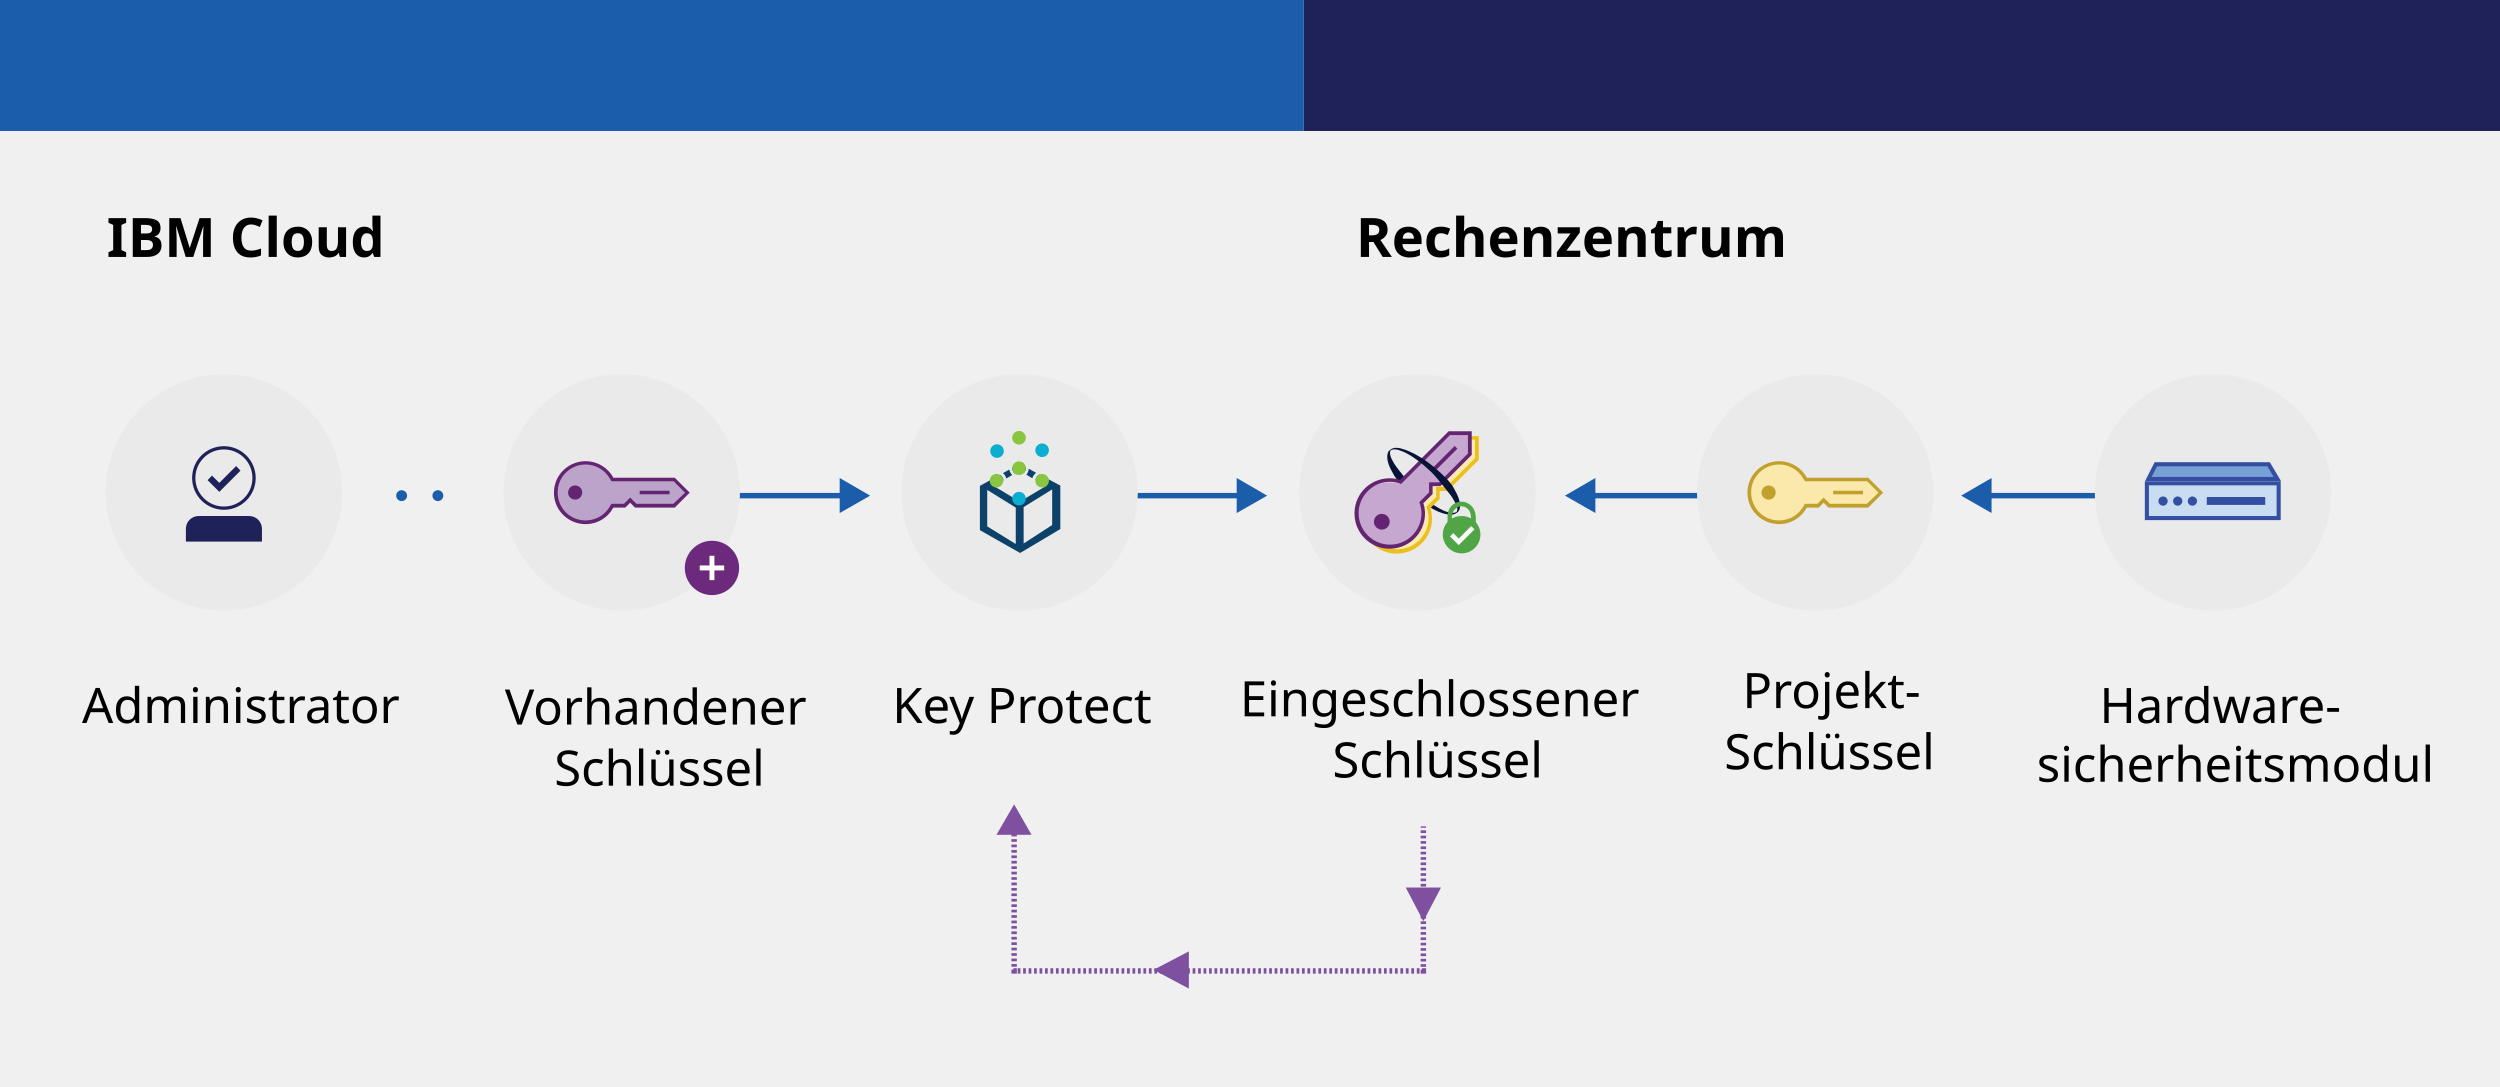
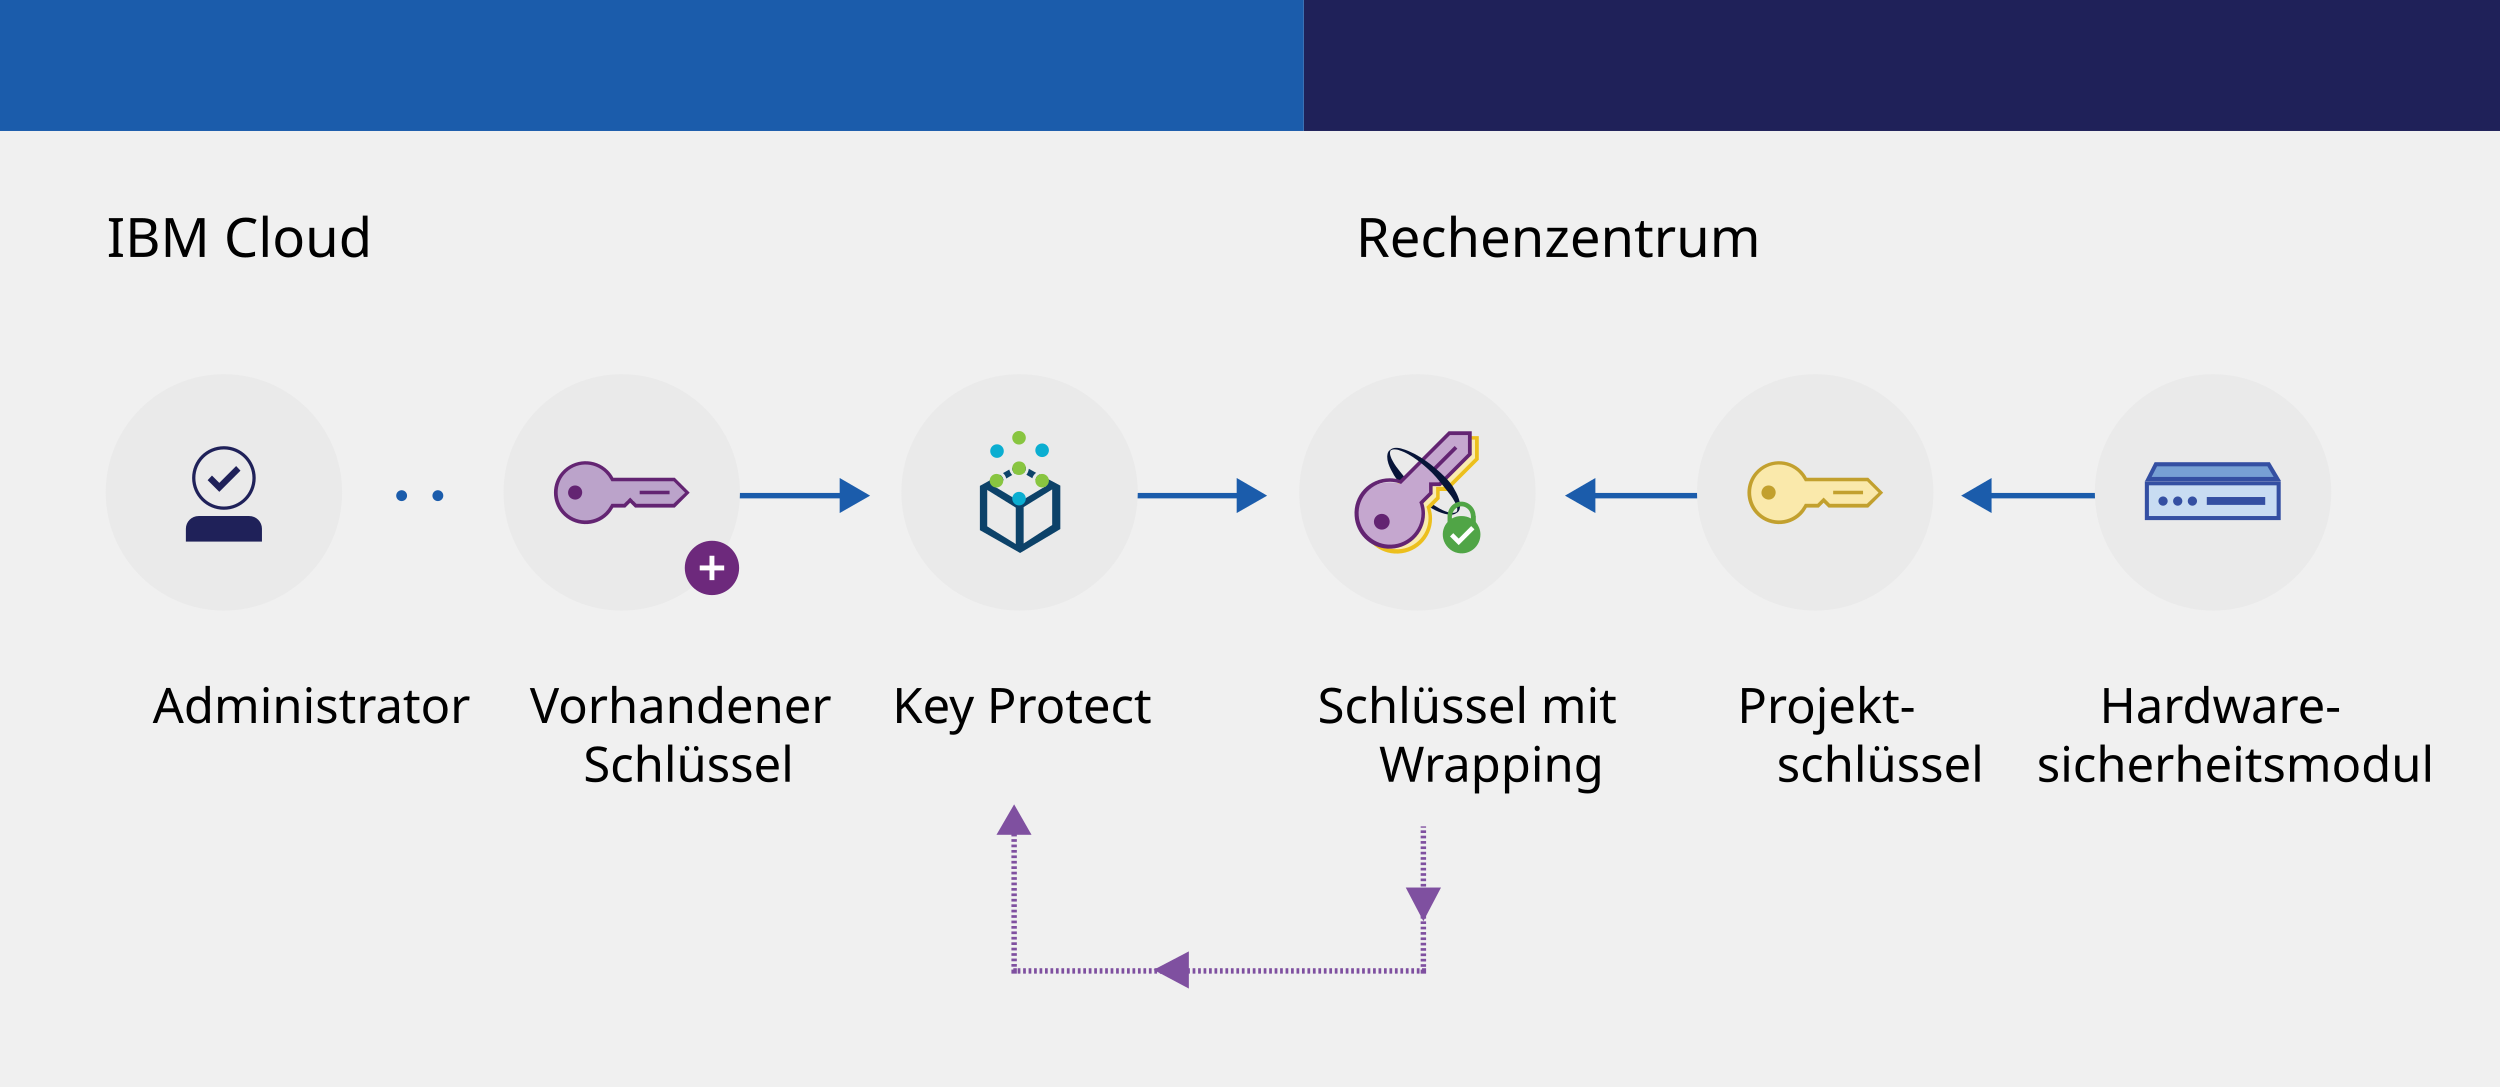
- <svg xmlns="http://www.w3.org/2000/svg" xmlns:xlink="http://www.w3.org/1999/xlink" viewBox="0 0 920 400" id="svg278">
-   <style id="style2">.st0{fill:none;stroke:#1b5cab;stroke-width:2;stroke-miterlimit:10}.st1{fill:#1b5cab}.st2,.st4{fill:none;stroke-miterlimit:10}.st2{stroke-linecap:round;stroke:#1b5cab;stroke-width:4}.st4{stroke:#7f50a0;stroke-width:2}.st8{fill:#7f50a0}.st9{fill:#eaeaea}.st13{fill:#344fa2}.st17{clip-path:url(#SVGID_4_);fill:#c2a02e}.st19,.st21,.st23{clip-path:url(#SVGID_8_);fill:#071438}.st21,.st23{fill:#ecbf1d}.st23{fill:#632472}.st26{fill:#0c4269}.st27{fill:#0baed1}.st28{fill:#88c540}.st29{fill:none}.st34{clip-path:url(#SVGID_14_);fill:#632472}.st35{fill:#1f2159}.st36{font-family:'IBMPlexSans-SemiBold'}.st37{font-size:20px}.st38{font-family:'IBMPlexSans'}.st39{font-size:18px}</style>
+ <svg xmlns="http://www.w3.org/2000/svg" xmlns:xlink="http://www.w3.org/1999/xlink" viewBox="0 0 920 400">
+   <style>.st0{fill:none;stroke:#1b5cab;stroke-width:2;stroke-miterlimit:10}.st1{fill:#1b5cab}.st2,.st4{fill:none;stroke-miterlimit:10}.st2{stroke-linecap:round;stroke:#1b5cab;stroke-width:4}.st4{stroke:#7f50a0;stroke-width:2}.st8{fill:#7f50a0}.st9{fill:#eaeaea}.st13{fill:#344fa2}.st17{clip-path:url(#SVGID_4_);fill:#c2a02e}.st19,.st21,.st23{clip-path:url(#SVGID_8_);fill:#071438}.st21,.st23{fill:#ecbf1d}.st23{fill:#632472}.st26{fill:#0c4269}.st27{fill:#0baed1}.st28{fill:#88c540}.st29{fill:none}.st34{clip-path:url(#SVGID_14_);fill:#632472}.st35{fill:#1f2159}.st36{font-family:'IBMPlexSans-SemiBold'}.st37{font-size:20px}.st38{font-family:'IBMPlexSans'}.st39{font-size:18px}</style>
  <g id="Visual_elements">
-     <g id="g12">
-       <g id="g10">
-         <path class="st0" id="line4" d="M585.2 182.4h40.7" />
-         <g id="g8">
-           <path class="st1" id="polygon6" d="M587.1 188.8l-11.2-6.4 11.2-6.5z" />
-         </g>
-       </g>
-     </g>
-     <g id="g22">
-       <g id="g20">
-         <path class="st0" id="line14" d="M731 182.4h40.7" />
-         <g id="g18">
-           <path class="st1" id="polygon16" d="M732.9 188.8l-11.2-6.4 11.2-6.5z" />
-         </g>
-       </g>
-     </g>
-     <g id="g32">
-       <g id="g30">
-         <path class="st0" id="line24" d="M270.2 182.4h40.7" />
-         <g id="g28">
-           <path class="st1" id="polygon26" d="M309 188.8l11.2-6.4-11.2-6.5z" />
-         </g>
-       </g>
-     </g>
-     <g id="g42">
-       <g id="g40">
-         <path class="st0" id="line34" d="M416.3 182.4H457" />
-         <g id="g38">
-           <path class="st1" id="polygon36" d="M455.1 188.8l11.2-6.4-11.2-6.5z" />
-         </g>
-       </g>
-     </g>
-     <g id="g52">
-       <g id="g50">
-         <path class="st2" id="line44" d="M134.5 182.4" />
-         <path id="line46" fill="none" stroke="#1b5cab" stroke-width="4" stroke-linecap="round" stroke-miterlimit="10" stroke-dasharray="0,13.333" d="M147.8 182.4h20" />
-         <path class="st2" id="line48" d="M174.5 182.4" />
-       </g>
-     </g>
+     <path class="st0" d="M585.2 182.4h40.7" />
+     <path class="st1" d="M587.1 188.8l-11.2-6.4 11.2-6.5z" />
+     <path class="st0" d="M731 182.4h40.7" />
+     <path class="st1" d="M732.9 188.8l-11.2-6.4 11.2-6.5z" />
+     <path class="st0" d="M270.2 182.4h40.7" />
+     <path class="st1" d="M309 188.8l11.2-6.4-11.2-6.5z" />
+     <path class="st0" d="M416.3 182.4H457" />
+     <path class="st1" d="M455.1 188.8l11.2-6.4-11.2-6.5z" />
+     <path class="st2" d="M134.5 182.4" />
+     <path fill="none" stroke="#1b5cab" stroke-width="4" stroke-linecap="round" stroke-miterlimit="10" stroke-dasharray="0,13.333" d="M147.8 182.4h20" />
+     <path class="st2" d="M174.5 182.4" />
    <g id="XMLID_39_">
-       <g id="g72">
-         <path class="st4" id="line54" d="M373.2 305.3v.5" />
-         <path id="line56" fill="none" stroke="#7f50a0" stroke-width="2" stroke-miterlimit="10" stroke-dasharray=".999,.999" d="M373.2 306.8v49.5" />
-         <path class="st4" id="polyline58" d="M373.2 356.8v.5h-.3.5" />
-         <path id="line60" fill="none" stroke="#7f50a0" stroke-width="2" stroke-miterlimit="10" stroke-dasharray="1.006,1.006" d="M374.5 357.3h148.3" />
-         <path class="st4" id="polyline62" d="M523.3 357.3h.5v-.5" />
-         <path id="polyline64" fill="none" stroke="#7f50a0" stroke-width="2" stroke-miterlimit="10" stroke-dasharray=".985,.985" d="M523.8 355.8v-50.7" />
-         <path class="st4" id="line66" d="M523.8 304.6v-.5" />
-         <g id="g70">
-           <path class="st8" id="polygon68" d="M366.7 307.2l6.5-11.2 6.4 11.2z" />
-         </g>
-       </g>
+       <path class="st4" d="M373.2 305.3v.5" />
+       <path fill="none" stroke="#7f50a0" stroke-width="2" stroke-miterlimit="10" stroke-dasharray=".999,.999" d="M373.2 306.8v49.5" />
+       <path class="st4" d="M373.2 356.8v.5h-.3.5" />
+       <path fill="none" stroke="#7f50a0" stroke-width="2" stroke-miterlimit="10" stroke-dasharray="1.006,1.006" d="M374.5 357.3h148.3" />
+       <path class="st4" d="M523.3 357.3h.5v-.5" />
+       <path fill="none" stroke="#7f50a0" stroke-width="2" stroke-miterlimit="10" stroke-dasharray=".985,.985" d="M523.8 355.8v-50.7" />
+       <path class="st4" d="M523.8 304.6v-.5" />
+       <path class="st8" d="M366.7 307.2l6.5-11.2 6.4 11.2z" />
    </g>
    <path id="XMLID_76_" class="st8" d="M523.8 339l6.5-12.4h-13z" />
    <path id="XMLID_99_" class="st8" d="M424.5 356.9l13 6.9v-13.7z" />
    <g id="XMLID_222_">
      <g id="XMLID_60_">
        <circle id="XMLID_65_" class="st9" cx="82.4" cy="181.2" r="43.5" />
      </g>
    </g>
    <g id="XMLID_70_">
      <g id="XMLID_233_">
        <g id="XMLID_206_">
          <circle id="XMLID_207_" class="st9" cx="375.2" cy="181.2" r="43.5" />
        </g>
      </g>
    </g>
    <g id="XMLID_241_">
      <g id="XMLID_239_">
        <g id="XMLID_18_">
          <circle id="XMLID_23_" class="st9" cx="814.4" cy="181.2" r="43.5" />
        </g>
      </g>
    </g>
    <g id="XMLID_292_">
      <circle id="XMLID_293_" class="st9" cx="228.8" cy="181.2" r="43.5" />
    </g>
    <g id="XMLID_6_">
      <circle id="XMLID_20_" class="st9" cx="668" cy="181.2" r="43.5" />
    </g>
    <g id="XMLID_19_">
      <circle id="XMLID_33_" class="st9" cx="521.6" cy="181.2" r="43.5" />
    </g>
-     <circle cx="262" cy="209" r="6" id="circle94" fill="#fff" />
-     <g id="g98">
-       <path d="M262 199c-5.5 0-10 4.5-10 10s4.5 10 10 10 10-4.5 10-10-4.4-10-10-10zm4.5 10.9h-3.6v3.6h-1.8v-3.6h-3.6v-1.8h3.6v-3.6h1.8v3.6h3.6v1.8z" id="path96" fill="#6d297c" />
-     </g>
+     <circle cx="262" cy="209" r="6" fill="#fff" />
+     <path d="M262 199c-5.5 0-10 4.5-10 10s4.5 10 10 10 10-4.5 10-10-4.4-10-10-10zm4.5 10.9h-3.6v3.6h-1.8v-3.6h-3.6v-1.8h3.6v-3.6h1.8v3.6h3.6v1.8z" fill="#6d297c" />
    <g id="XMLID_153_">
      <g id="XMLID_118_">
-         <path id="rect100" fill="#c8dcf2" d="M790.1 177.8h48.5v12.8h-48.5z" />
-         <path class="st13" d="M837.8 178.6v11.3h-47v-11.3h47m1.5-1.5h-50v14.3h50v-14.3z" id="path102" />
+         <path fill="#c8dcf2" d="M790.1 177.8h48.5v12.8h-48.5z" />
+         <path class="st13" d="M837.8 178.6v11.3h-47v-11.3h47m1.5-1.5h-50v14.3h50v-14.3z" />
      </g>
      <g id="XMLID_119_">
        <path id="XMLID_120_" class="st13" d="M812.1 182.9h21.5v2.9h-21.5z" />
        <circle id="XMLID_122_" class="st13" cx="806.8" cy="184.4" r="1.7" />
        <circle id="XMLID_128_" class="st13" cx="801.4" cy="184.4" r="1.7" />
        <circle id="XMLID_121_" class="st13" cx="796" cy="184.4" r="1.7" />
      </g>
-       <g id="g114">
-         <path id="polygon110" fill="#77a0d4" d="M790.6 176.3l2.7-5.4h41.5l3.2 5.4z" />
-         <path class="st13" d="M834.4 171.6l2.3 3.9h-44.9l2-3.9h40.6m.9-1.5h-42.4l-3.5 6.9h50l-4.1-6.9z" id="path112" />
-       </g>
+       <path fill="#77a0d4" d="M790.6 176.3l2.7-5.4h41.5l3.2 5.4z" />
+       <path class="st13" d="M834.4 171.6l2.3 3.9h-44.9l2-3.9h40.6m.9-1.5h-42.4l-3.5 6.9h50l-4.1-6.9z" />
    </g>
    <g id="Artwork_40">
-       <g id="g139">
-         <defs id="defs118">
-           <path id="SVGID_1_" d="M643 169.6h50v23.3h-50z" />
+       <defs>
+         <path id="SVGID_1_" d="M643 169.6h50v23.3h-50z" />
+       </defs>
+       <clipPath id="SVGID_2_">
+         <use xlink:href="#SVGID_1_" overflow="visible" />
+       </clipPath>
+       <g clip-path="url(#SVGID_2_)">
+         <defs>
+           <path id="SVGID_3_" d="M643 169.6h50v23.3h-50z" />
        </defs>
-         <clipPath id="SVGID_2_">
-           <use xlink:href="#SVGID_1_" id="use120" overflow="visible" />
+         <clipPath id="SVGID_4_">
+           <use xlink:href="#SVGID_3_" overflow="visible" />
        </clipPath>
-         <g clip-path="url(#SVGID_2_)" id="g137">
-           <defs id="defs124">
-             <path id="SVGID_3_" d="M643 169.6h50v23.3h-50z" />
-           </defs>
-           <clipPath id="SVGID_4_">
-             <use xlink:href="#SVGID_3_" id="use126" overflow="visible" />
-           </clipPath>
-           <path d="M687 176.3h-22.8c-1.9-3.9-6-6.6-10.8-6.2-5.3.5-9.6 4.9-9.8 10.3-.3 6.2 4.7 11.4 10.8 11.4 4.3 0 8.1-2.5 9.8-6.2h5.7v-.8h2.3v.8H687l4.7-4.7-4.7-4.6z" clip-path="url(#SVGID_4_)" id="path129" fill="#fae9ab" />
-           <path class="st17" d="M687.5 175.8h-22.6c-.5-1-1.2-1.9-2-2.7-4.7-4.7-12.5-4.5-17 .6-3.8 4.3-3.8 10.9 0 15.2 4.5 5.1 12.3 5.3 17 .6.8-.8 1.5-1.8 2-2.7h4.4l1.8-1.8 1.8 1.8h14.6l5.5-5.5-5.5-5.5zm-.5 9.6h-13.6L672 184l-.9-.9-.9.9-1.4 1.4h-4.6l-.4.7c-.5.9-1.1 1.7-1.8 2.4-4.2 4.2-11.2 4-15.1-.5-3.3-3.9-3.3-9.7 0-13.5 4-4.6 10.9-4.7 15.1-.5.7.7 1.3 1.5 1.8 2.4l.4.7H687.1l4.2 4.2-4.3 4.1z" clip-path="url(#SVGID_4_)" id="path131" />
-           <path class="st17" d="M652.7 179.4c1 1 1 2.6 0 3.7-1 1-2.6 1-3.7 0s-1-2.6 0-3.7c1-1 2.7-1 3.7 0" clip-path="url(#SVGID_4_)" id="path133" />
-           <path class="st17" clip-path="url(#SVGID_4_)" id="rect135" d="M674.6 180.6h11v1.3h-11z" />
-         </g>
+         <path d="M687 176.3h-22.8c-1.9-3.9-6-6.6-10.8-6.2-5.3.5-9.6 4.9-9.8 10.3-.3 6.2 4.7 11.4 10.8 11.4 4.3 0 8.1-2.5 9.8-6.2h5.7v-.8h2.3v.8H687l4.7-4.7-4.7-4.6z" clip-path="url(#SVGID_4_)" fill="#fae9ab" />
+         <path class="st17" d="M687.5 175.8h-22.6c-.5-1-1.2-1.9-2-2.7-4.7-4.7-12.5-4.5-17 .6-3.8 4.3-3.8 10.9 0 15.2 4.5 5.1 12.3 5.3 17 .6.8-.8 1.5-1.8 2-2.7h4.4l1.8-1.8 1.8 1.8h14.6l5.5-5.5-5.5-5.5zm-.5 9.6h-13.6L672 184l-.9-.9-.9.9-1.4 1.4h-4.6l-.4.7c-.5.9-1.1 1.7-1.8 2.4-4.2 4.2-11.2 4-15.1-.5-3.3-3.9-3.3-9.7 0-13.5 4-4.6 10.9-4.7 15.1-.5.7.7 1.3 1.5 1.8 2.4l.4.7H687.1l4.2 4.2-4.3 4.1z" />
+         <path class="st17" d="M652.7 179.4c1 1 1 2.6 0 3.7-1 1-2.6 1-3.7 0s-1-2.6 0-3.7c1-1 2.7-1 3.7 0M674.6 180.6h11v1.3h-11z" />
      </g>
    </g>
    <g id="Artwork_32">
-       <g id="g180">
-         <defs id="defs143">
-           <path id="SVGID_5_" d="M498.5 158.7h46.3v45h-46.3z" />
+       <defs>
+         <path id="SVGID_5_" d="M498.5 158.7h46.3v45h-46.3z" />
+       </defs>
+       <clipPath id="SVGID_6_">
+         <use xlink:href="#SVGID_5_" overflow="visible" />
+       </clipPath>
+       <g clip-path="url(#SVGID_6_)">
+         <defs>
+           <path id="SVGID_7_" d="M498.5 158.7h46.3v45h-46.3z" />
        </defs>
-         <clipPath id="SVGID_6_">
-           <use xlink:href="#SVGID_5_" id="use145" overflow="visible" />
+         <clipPath id="SVGID_8_">
+           <use xlink:href="#SVGID_7_" overflow="visible" />
        </clipPath>
-         <g clip-path="url(#SVGID_6_)" id="g178">
-           <defs id="defs149">
-             <path id="SVGID_7_" d="M498.5 158.7h46.3v45h-46.3z" />
-           </defs>
-           <clipPath id="SVGID_8_">
-             <use xlink:href="#SVGID_7_" id="use151" overflow="visible" />
-           </clipPath>
-           <path class="st19" d="M536.3 188.5c-.6.6-1.4.9-2.2.9-.8 0-1.6-.1-2.4-.3-1.5-.4-3-1-4.4-1.8-2.8-1.5-5.4-3.3-7.8-5.4-2.4-2.1-4.8-4.2-6.5-7-.8-1.4-1.6-2.8-2.1-4.4l-.3-1.2c0-.4-.1-.8-.1-1.3 0-.4.1-.9.2-1.3l.3-.6.5-.5.2.2c-.3.7-.2 1.4 0 2 .2.7.5 1.3.9 2 .7 1.3 1.6 2.5 2.5 3.6 1.9 2.3 3.7 4.8 5.8 6.9 2.2 2.1 4.5 4.1 7.1 5.8 1.3.8 2.6 1.6 4 2.1.7.3 1.4.5 2.2.5.7.1 1.5 0 2-.5l.1.3z" clip-path="url(#SVGID_8_)" id="path154" />
-           <path d="M543.4 161.9l-7.9-.3.3.3h-.2l-.3-.3-15.3 15.2.2.2-2.7 2.7c-1.2-.4-2.4-.5-3.6-.5-6.7 0-12.1 5.2-12.1 11.7s5.4 11.7 12.1 11.7c6.7 0 12.1-5.2 12.1-11.7 0-1.4-.3-2.8-.7-4l4.2-4.2-.9-.9 2.2-2.2.8.8 11-11 .3.3.1-.7.3-.3-.3-.3.4-6.5z" clip-path="url(#SVGID_8_)" id="path156" fill="#f9ebb0" />
-           <path class="st21" d="M535.7 160.5l-17.9 17.9c-1.2-.4-2.5-.6-3.8-.6-7.5 0-13.5 6.3-12.9 13.9.4 6.4 5.6 11.6 12 12 7.6.5 13.9-5.5 13.9-12.9 0-1.3-.2-2.6-.6-3.8l3.4-3.4v-2.9h2.9l11.5-11.5v-8.7h-8.5zm7.2 8l-10.7 10.7H528.5V182.9l-3 3-.6.6.3.8c.3 1.1.5 2.2.5 3.3 0 6.6-5.6 12-12.4 11.5-5.7-.4-10.3-5-10.7-10.7-.5-6.7 4.9-12.4 11.5-12.4 1.1 0 2.3.2 3.3.5l.8.3.6-.6 17.4-17.4h6.6v6.7z" clip-path="url(#SVGID_8_)" id="path158" />
-           <path class="st21" d="M511.1 190.8c1.6 0 2.9 1.3 2.9 2.9s-1.3 2.9-2.9 2.9c-1.6 0-2.9-1.3-2.9-2.9s1.3-2.9 2.9-2.9" clip-path="url(#SVGID_8_)" id="path160" />
-           <path transform="rotate(-45.001 534.13 170.641)" class="st21" clip-path="url(#SVGID_8_)" id="rect162" d="M528 169.9h12.2v1.4H528z" />
-           <path d="M540.8 160.1l-7.9-.3.3.3h-.2l-.3-.3-15.3 15.3.2.2-2.7 2.7c-1.2-.4-2.4-.5-3.6-.5-6.7 0-12.1 5.2-12.1 11.7 0 6.5 5.4 11.7 12.1 11.7s12.1-5.2 12.1-11.7c0-1.4-.3-2.8-.7-4l4.2-4.2-.9-.9 2.2-2.2.8.8 11-11 .3.3.1-.7.3-.3-.3-.3.4-6.6z" clip-path="url(#SVGID_8_)" id="path164" fill="#c5a7cf" />
-           <path class="st23" d="M533.1 158.7l-17.9 17.9c-1.2-.4-2.5-.6-3.8-.6-7.5 0-13.5 6.3-12.9 13.9.4 6.4 5.6 11.6 12 12 7.6.5 13.9-5.5 13.9-12.9 0-1.3-.2-2.6-.6-3.8l3.4-3.4v-2.9h2.9l11.5-11.5v-8.7h-8.5zm7.2 8.1l-10.7 10.7H525.9V181.2l-3 3-.6.6.3.8c.3 1.1.5 2.2.5 3.3 0 6.6-5.6 12-12.4 11.5-5.7-.4-10.3-5-10.7-10.7-.5-6.7 4.9-12.4 11.5-12.4 1.1 0 2.3.2 3.3.5l.8.3.6-.6 17.4-17.4h6.6v6.7z" clip-path="url(#SVGID_8_)" id="path166" />
-           <path class="st23" d="M508.5 189.1c1.6 0 2.9 1.3 2.9 2.9s-1.3 2.9-2.9 2.9c-1.6 0-2.9-1.3-2.9-2.9s1.3-2.9 2.9-2.9" clip-path="url(#SVGID_8_)" id="path168" />
-           <path transform="rotate(-45.001 531.534 168.91)" class="st23" clip-path="url(#SVGID_8_)" id="rect170" d="M525.4 168.2h12.2v1.4h-12.2z" />
-           <path class="st19" d="M511.5 165.7c.5-.7 1.5-.9 2.2-.9.4 0 .8 0 1.2.1.4.1.8.1 1.2.3 1.5.4 3 1.1 4.4 1.8 2.8 1.5 5.4 3.3 7.8 5.4 1.2 1 2.4 2.1 3.5 3.2s2.2 2.4 3 3.7c.8 1.4 1.6 2.8 2.1 4.4l.3 1.2c0 .4.1.8.1 1.3 0 .4-.1.9-.2 1.3l-.3.6-.5.5-.2-.2c.3-.7.2-1.4 0-2-.2-.7-.5-1.3-.9-2-.7-1.3-1.6-2.5-2.5-3.6-1.9-2.3-3.7-4.8-5.8-6.9-2.2-2.1-4.5-4.1-7.1-5.8-1.3-.8-2.6-1.6-4-2.1-.3-.1-.7-.2-1.1-.4-.4-.1-.7-.2-1.1-.2-.7-.1-1.5 0-2 .5l-.1-.2z" clip-path="url(#SVGID_8_)" id="path172" />
-           <path d="M543 196.5c0 2.9-2.1 5.2-4.8 5.2-2.6 0-4.8-2.3-4.8-5.2s2.1-5.2 4.8-5.2c2.7 0 4.8 2.3 4.8 5.2" clip-path="url(#SVGID_8_)" id="path174" fill="#fff" />
-           <path d="M543 189.8c0-3.5-3.8-6.4-7.4-4.7-1.8.9-2.9 2.8-2.9 4.9v2.1c-1.4 1.6-2.1 3.7-1.6 6.1.6 2.6 2.7 4.8 5.4 5.3 4.4.9 8.3-2.5 8.3-6.8 0-1.8-.7-3.3-1.7-4.6v-2.3zm-8.6 0c0-2.5 3-4.6 5.4-2.8 1 .7 1.5 1.9 1.5 3.1v.7c-1-.6-2.2-.9-3.5-.9-1.3 0-2.4.3-3.5.9v-1zm2.4 10.8l-3.2-3.2 1.2-1.2 2 2 4.6-4.6 1.2 1.2-5.8 5.8z" clip-path="url(#SVGID_8_)" id="path176" fill="#50a546" />
-         </g>
+         <path class="st19" d="M536.3 188.5c-.6.6-1.4.9-2.2.9-.8 0-1.6-.1-2.4-.3-1.5-.4-3-1-4.4-1.8-2.8-1.5-5.4-3.3-7.8-5.4-2.4-2.1-4.8-4.2-6.5-7-.8-1.4-1.6-2.8-2.1-4.4l-.3-1.2c0-.4-.1-.8-.1-1.3 0-.4.1-.9.2-1.3l.3-.6.5-.5.2.2c-.3.7-.2 1.4 0 2 .2.7.5 1.3.9 2 .7 1.3 1.6 2.5 2.5 3.6 1.9 2.3 3.7 4.8 5.8 6.9 2.2 2.1 4.5 4.1 7.1 5.8 1.3.8 2.6 1.6 4 2.1.7.3 1.4.5 2.2.5.7.1 1.5 0 2-.5l.1.3z" />
+         <path d="M543.4 161.9l-7.9-.3.3.3h-.2l-.3-.3-15.3 15.2.2.2-2.7 2.7c-1.2-.4-2.4-.5-3.6-.5-6.7 0-12.1 5.2-12.1 11.7s5.4 11.7 12.1 11.7c6.7 0 12.1-5.2 12.1-11.7 0-1.4-.3-2.8-.7-4l4.2-4.2-.9-.9 2.2-2.2.8.8 11-11 .3.3.1-.7.3-.3-.3-.3.4-6.5z" clip-path="url(#SVGID_8_)" fill="#f9ebb0" />
+         <path class="st21" d="M535.7 160.5l-17.9 17.9c-1.2-.4-2.5-.6-3.8-.6-7.5 0-13.5 6.3-12.9 13.9.4 6.4 5.6 11.6 12 12 7.6.5 13.9-5.5 13.9-12.9 0-1.3-.2-2.6-.6-3.8l3.4-3.4v-2.9h2.9l11.5-11.5v-8.7h-8.5zm7.2 8l-10.7 10.7H528.5V182.9l-3 3-.6.6.3.8c.3 1.1.5 2.2.5 3.3 0 6.6-5.6 12-12.4 11.5-5.7-.4-10.3-5-10.7-10.7-.5-6.7 4.9-12.4 11.5-12.4 1.1 0 2.3.2 3.3.5l.8.3.6-.6 17.4-17.4h6.6v6.7z" />
+         <path class="st21" d="M511.1 190.8c1.6 0 2.9 1.3 2.9 2.9s-1.3 2.9-2.9 2.9c-1.6 0-2.9-1.3-2.9-2.9s1.3-2.9 2.9-2.9" />
+         <path transform="rotate(-45.001 534.13 170.641)" class="st21" d="M528 169.9h12.2v1.4H528z" />
+         <path d="M540.8 160.1l-7.9-.3.3.3h-.2l-.3-.3-15.3 15.3.2.2-2.7 2.7c-1.2-.4-2.4-.5-3.6-.5-6.7 0-12.1 5.2-12.1 11.7 0 6.5 5.4 11.7 12.1 11.7s12.1-5.2 12.1-11.7c0-1.4-.3-2.8-.7-4l4.2-4.2-.9-.9 2.2-2.2.8.8 11-11 .3.3.1-.7.3-.3-.3-.3.4-6.6z" clip-path="url(#SVGID_8_)" fill="#c5a7cf" />
+         <path class="st23" d="M533.1 158.7l-17.9 17.9c-1.2-.4-2.5-.6-3.8-.6-7.5 0-13.5 6.3-12.9 13.9.4 6.4 5.6 11.6 12 12 7.6.5 13.9-5.5 13.9-12.9 0-1.3-.2-2.6-.6-3.8l3.4-3.4v-2.9h2.9l11.5-11.5v-8.7h-8.5zm7.2 8.1l-10.7 10.7H525.9V181.2l-3 3-.6.6.3.8c.3 1.1.5 2.2.5 3.3 0 6.6-5.6 12-12.4 11.5-5.7-.4-10.3-5-10.7-10.7-.5-6.7 4.9-12.4 11.5-12.4 1.1 0 2.3.2 3.3.5l.8.3.6-.6 17.4-17.4h6.6v6.7z" />
+         <path class="st23" d="M508.5 189.1c1.6 0 2.9 1.3 2.9 2.9s-1.3 2.9-2.9 2.9c-1.6 0-2.9-1.3-2.9-2.9s1.3-2.9 2.9-2.9" />
+         <path transform="rotate(-45.001 531.534 168.91)" class="st23" d="M525.4 168.2h12.2v1.4h-12.2z" />
+         <path class="st19" d="M511.5 165.7c.5-.7 1.5-.9 2.2-.9.4 0 .8 0 1.2.1.4.1.8.1 1.2.3 1.5.4 3 1.1 4.4 1.8 2.8 1.5 5.4 3.3 7.8 5.4 1.2 1 2.4 2.1 3.5 3.2s2.2 2.4 3 3.7c.8 1.4 1.6 2.8 2.1 4.4l.3 1.2c0 .4.1.8.1 1.3 0 .4-.1.9-.2 1.3l-.3.6-.5.5-.2-.2c.3-.7.2-1.4 0-2-.2-.7-.5-1.3-.9-2-.7-1.3-1.6-2.5-2.5-3.6-1.9-2.3-3.7-4.8-5.8-6.9-2.2-2.1-4.5-4.1-7.1-5.8-1.3-.8-2.6-1.6-4-2.1-.3-.1-.7-.2-1.1-.4-.4-.1-.7-.2-1.1-.2-.7-.1-1.5 0-2 .5l-.1-.2z" />
+         <path d="M543 196.5c0 2.9-2.1 5.2-4.8 5.2-2.6 0-4.8-2.3-4.8-5.2s2.1-5.2 4.8-5.2c2.7 0 4.8 2.3 4.8 5.2" clip-path="url(#SVGID_8_)" fill="#fff" />
+         <path d="M543 189.8c0-3.5-3.8-6.4-7.4-4.7-1.8.9-2.9 2.8-2.9 4.9v2.1c-1.4 1.6-2.1 3.7-1.6 6.1.6 2.6 2.7 4.8 5.4 5.3 4.4.9 8.3-2.5 8.3-6.8 0-1.8-.7-3.3-1.7-4.6v-2.3zm-8.6 0c0-2.5 3-4.6 5.4-2.8 1 .7 1.5 1.9 1.5 3.1v.7c-1-.6-2.2-.9-3.5-.9-1.3 0-2.4.3-3.5.9v-1zm2.4 10.8l-3.2-3.2 1.2-1.2 2 2 4.6-4.6 1.2 1.2-5.8 5.8z" clip-path="url(#SVGID_8_)" fill="#50a546" />
      </g>
    </g>
    <g id="XMLID_170_">
      <g id="XMLID_186_">
        <g id="XMLID_200_">
          <path id="XMLID_202_" class="st26" d="M382.5 174.6c-.8.4-1.3 1.2-1.4 2l3.9 2.2-9.7 5.8-9.7-5.8 3.7-2.1c-.1-.8-.6-1.6-1.3-2l-7.4 4.1v16.3l14.8 8.4 14.8-8.8v-16l-7.7-4.1zm-8.7 25.6l-10.5-6.5v-13.4l10.5 6.5v13.4zm13.4-7l-10.5 6.8v-13.4l10.5-6.5v13.1z" />
          <path id="XMLID_201_" class="st26" d="M381.3 174l-2.7-1.5c-.1.8-.4 1.6-.9 2.2l2.2 1.3c.2-.8.7-1.5 1.4-2z" />
        </g>
        <path id="XMLID_199_" class="st26" d="M372.5 172.2v.1c0 .8.4 1.5.9 2l1.8-1 1.5.8c.5-.4.8-1.1.8-1.8 0-.1 0-.4-.1-.5l-2.1-1.2-2.8 1.6z" />
        <path id="XMLID_198_" class="st26" d="M370.3 176.1l2.2-1.3c-.6-.6-.9-1.3-1.1-2l-2.3 1.3c.6.5 1 1.2 1.2 2z" />
        <circle id="XMLID_197_" class="st27" cx="375" cy="183.5" r="2.5" />
        <circle id="XMLID_196_" class="st28" cx="375" cy="161.1" r="2.5" />
        <g id="XMLID_194_">
          <circle id="XMLID_195_" class="st28" cx="383.5" cy="176.9" r="2.5" />
        </g>
        <g id="XMLID_192_">
          <circle id="XMLID_193_" class="st28" cx="366.7" cy="176.9" r="2.5" />
        </g>
        <circle id="XMLID_191_" class="st27" cx="383.5" cy="165.7" r="2.5" />
        <circle id="XMLID_190_" class="st27" cx="366.9" cy="166" r="2.5" />
        <path id="XMLID_189_" class="st29" d="M385.9 176.9c0-1.5-1-2.5-2.5-2.5v4.9c1.5 0 2.5-1.2 2.5-2.4z" />
        <path id="XMLID_188_" class="st29" d="M381 176.9c0 1.5 1 2.5 2.5 2.5v-4.9c-1.3 0-2.5 1-2.5 2.4z" />
        <path id="XMLID_187_" class="st28" d="M375 169.8c-1.3 0-2.5 1-2.5 2.5s1 2.5 2.5 2.5 2.5-1 2.5-2.5-1-2.5-2.5-2.5z" />
      </g>
    </g>
    <g id="Root_key">
-       <g id="g241">
-         <defs id="defs202">
-           <path id="SVGID_9_" d="M203.8 169.6h50v23.3h-50z" />
+       <defs>
+         <path id="SVGID_9_" d="M203.8 169.6h50v23.3h-50z" />
+       </defs>
+       <clipPath id="SVGID_10_">
+         <use xlink:href="#SVGID_9_" overflow="visible" />
+       </clipPath>
+       <g clip-path="url(#SVGID_10_)">
+         <defs>
+           <path id="SVGID_11_" d="M203.8 169.6h50v23.3h-50z" />
        </defs>
-         <clipPath id="SVGID_10_">
-           <use xlink:href="#SVGID_9_" id="use204" overflow="visible" />
+         <clipPath id="SVGID_12_">
+           <use xlink:href="#SVGID_11_" overflow="visible" />
        </clipPath>
-         <g clip-path="url(#SVGID_10_)" id="g239">
-           <defs id="defs208">
-             <path id="SVGID_11_" d="M203.8 169.6h50v23.3h-50z" />
+         <g clip-path="url(#SVGID_12_)">
+           <defs>
+             <path id="SVGID_13_" d="M203.8 169.6h50v23.3h-50z" />
          </defs>
-           <clipPath id="SVGID_12_">
-             <use xlink:href="#SVGID_11_" id="use210" overflow="visible" />
+           <clipPath id="SVGID_14_">
+             <use xlink:href="#SVGID_13_" overflow="visible" />
          </clipPath>
-           <g clip-path="url(#SVGID_12_)" id="g237">
-             <defs id="defs214">
-               <path id="SVGID_13_" d="M203.8 169.6h50v23.3h-50z" />
+           <g opacity=".65" clip-path="url(#SVGID_14_)">
+             <defs>
+               <path id="SVGID_15_" d="M204.4 170.1h48.1v21.7h-48.1z" />
            </defs>
-             <clipPath id="SVGID_14_">
-               <use xlink:href="#SVGID_13_" id="use216" overflow="visible" />
+             <clipPath id="SVGID_16_">
+               <use xlink:href="#SVGID_15_" overflow="visible" />
            </clipPath>
-             <g clip-path="url(#SVGID_14_)" id="g229" opacity=".65">
-               <g id="g227">
-                 <defs id="defs220">
-                   <path id="SVGID_15_" d="M204.4 170.1h48.1v21.7h-48.1z" />
-                 </defs>
-                 <clipPath id="SVGID_16_">
-                   <use xlink:href="#SVGID_15_" id="use222" overflow="visible" />
-                 </clipPath>
-                 <path d="M247.8 176.3H225c-1.7-3.7-5.5-6.2-9.8-6.2-6 0-10.9 4.9-10.9 10.9s4.9 10.9 10.9 10.9c4.3 0 8.1-2.5 9.8-6.2h5.7v-1.6H233.1v1.6h14.7l4.7-4.7-4.7-4.7z" clip-path="url(#SVGID_16_)" id="path225" fill="#a27db8" />
-               </g>
-             </g>
-             <path class="st34" d="M248.3 175.8h-22.6c-.5-1-1.2-1.9-2-2.7-4.7-4.7-12.5-4.5-17 .6-3.8 4.3-3.8 10.9 0 15.2 4.5 5.1 12.3 5.3 17 .6.8-.8 1.5-1.8 2-2.7h4.4l1.8-1.8 1.8 1.8h14.6l5.5-5.5-5.5-5.5zm-.5 9.6h-13.6l-1.4-1.4-.9-.9-.9.9-1.4 1.4H225l-.4.7c-.5.9-1.1 1.7-1.8 2.4-4.2 4.2-11.2 4-15.1-.5-3.3-3.9-3.3-9.7 0-13.5 4-4.6 10.9-4.7 15.1-.5.7.7 1.3 1.5 1.8 2.4l.4.7H247.9l4.2 4.2-4.3 4.1z" clip-path="url(#SVGID_14_)" id="path231" />
-             <path class="st34" d="M213.5 179.4c1 1 1 2.6 0 3.7-1 1-2.6 1-3.7 0-1-1-1-2.6 0-3.7 1-1 2.7-1 3.7 0" clip-path="url(#SVGID_14_)" id="path233" />
-             <path class="st34" clip-path="url(#SVGID_14_)" id="rect235" d="M235.4 180.6h11v1.3h-11z" />
+             <path d="M247.8 176.3H225c-1.7-3.7-5.5-6.2-9.8-6.2-6 0-10.9 4.9-10.9 10.9s4.9 10.9 10.9 10.9c4.3 0 8.1-2.5 9.8-6.2h5.7v-1.6H233.1v1.6h14.7l4.7-4.7-4.7-4.7z" clip-path="url(#SVGID_16_)" fill="#a27db8" />
          </g>
-         </g>
-       </g>
-     </g>
-     <g id="g248">
-       <path class="st35" d="M82.4 187.6c6.4 0 11.7-5.2 11.7-11.7 0-6.4-5.2-11.7-11.7-11.7s-11.7 5.2-11.7 11.7c0 6.5 5.3 11.7 11.7 11.7zm0-22.2c5.8 0 10.5 4.7 10.5 10.5s-4.7 10.5-10.5 10.5-10.5-4.7-10.5-10.5 4.7-10.5 10.5-10.5zm9.3 24.5H73.1c-2.6 0-4.7 2.1-4.7 4.7v4.7h28v-4.7c0-2.6-2.1-4.7-4.7-4.7z" id="path244" />
-       <path class="st35" d="M88.5 173.2l-1.6-1.7-6.2 6.2L78 175l-1.6 1.7 4.3 4.3 7.8-7.8z" id="path246" />
+           <path class="st34" d="M248.3 175.8h-22.6c-.5-1-1.2-1.9-2-2.7-4.7-4.7-12.5-4.5-17 .6-3.8 4.3-3.8 10.9 0 15.2 4.5 5.1 12.3 5.3 17 .6.8-.8 1.5-1.8 2-2.7h4.4l1.8-1.8 1.8 1.8h14.6l5.5-5.5-5.5-5.5zm-.5 9.6h-13.6l-1.4-1.4-.9-.9-.9.9-1.4 1.4H225l-.4.7c-.5.9-1.1 1.7-1.8 2.4-4.2 4.2-11.2 4-15.1-.5-3.3-3.9-3.3-9.7 0-13.5 4-4.6 10.9-4.7 15.1-.5.7.7 1.3 1.5 1.8 2.4l.4.7H247.9l4.2 4.2-4.3 4.1z" />
+           <path class="st34" d="M213.5 179.4c1 1 1 2.6 0 3.7-1 1-2.6 1-3.7 0-1-1-1-2.6 0-3.7 1-1 2.7-1 3.7 0M235.4 180.6h11v1.3h-11z" />
+         </g>
+       </g>
+     </g>
+     <g>
+       <path class="st35" d="M82.4 187.6c6.4 0 11.7-5.2 11.7-11.7 0-6.4-5.2-11.7-11.7-11.7s-11.7 5.2-11.7 11.7c0 6.5 5.3 11.7 11.7 11.7zm0-22.2c5.8 0 10.5 4.7 10.5 10.5s-4.7 10.5-10.5 10.5-10.5-4.7-10.5-10.5 4.7-10.5 10.5-10.5zm9.3 24.5H73.1c-2.6 0-4.7 2.1-4.7 4.7v4.7h28v-4.7c0-2.6-2.1-4.7-4.7-4.7z" />
+       <path class="st35" d="M88.5 173.2l-1.6-1.7-6.2 6.2L78 175l-1.6 1.7 4.3 4.3 7.8-7.8z" />
    </g>
    <path id="XMLID_32_" class="st35" d="M479.8 0h440.4v48.2H479.8z" />
    <path id="XMLID_271_" class="st1" d="M-.2 0h480v48.2H-.2z" />
  </g>
  <g id="Text">
-     <text id="IBM_Cloud_1_" transform="translate(39.28 94.544)" class="st36 st37" font-size="20" font-family="IBMPlexSans-SemiBold">
-       <tspan style="-inkscape-font-specification:'IBM Plex Sans Semi-Bold'" id="tspan286" font-weight="600" font-family="IBM Plex Sans">IBM Cloud</tspan>
-     </text>
+     <text id="IBM_Cloud_1_" transform="translate(39.28 94.544)" class="st36 st37">IBM Cloud</text>
    <text id="XMLID_12_" transform="translate(772.638 266.076)">
-       <tspan x="0" y="0" class="st38 st39" id="tspan254" font-size="18" font-family="IBMPlexSans">Hardware-</tspan>
-       <tspan x="-23.1" y="21.6" class="st38 st39" id="tspan256" font-size="18" font-family="IBMPlexSans">sicherheitsmodul</tspan>
-     </text>
-     <text id="XMLID_13_" transform="translate(328.369 266.076)" class="st38 st39" font-size="18" font-family="IBMPlexSans">Key Protect</text>
-     <text id="XMLID_11_" class="st38 st39" x="30.178" y="266.076" font-size="18" font-family="IBMPlexSans">
-       <tspan style="-inkscape-font-specification:'IBM Plex Sans'" id="tspan290" font-weight="400" font-family="IBM Plex Sans">Administrator</tspan>
-     </text>
-     <text id="XMLID_10_" transform="translate(498.988 94.544)" class="st36 st37" font-size="20" font-family="IBMPlexSans-SemiBold">
-       <tspan style="-inkscape-font-specification:'IBM Plex Sans Semi-Bold'" id="tspan288" font-weight="600" font-family="IBM Plex Sans">Rechenzentrum</tspan>
-     </text>
-     <text id="XMLID_5_" transform="translate(194.97 266.076)" />
-     <text id="XMLID_16_" transform="translate(484.885 266.075)" />
-     <text id="XMLID_2_" transform="translate(639.342 266.075)" />
+       <tspan x="0" y="0" class="st38 st39">Hardware-</tspan>
+       <tspan x="-23.1" y="21.6" class="st38 st39">sicherheitsmodul</tspan>
+     </text>
+     <text id="XMLID_13_" transform="translate(328.369 266.076)" class="st38 st39">Key Protect</text>
+     <text id="XMLID_11_" transform="translate(56.178 266.076)" class="st38 st39">Administrator</text>
+     <text id="XMLID_10_" transform="translate(498.988 94.544)" class="st36 st37">Rechenzentrum</text>
+     <text id="XMLID_5_" transform="translate(194.97 266.076)">
+       <tspan x="0" y="0" class="st38 st39">Vorhandener</tspan>
+       <tspan x="19.7" y="21.6" class="st38 st39">Schlüssel</tspan>
+     </text>
+     <text id="XMLID_16_" transform="translate(484.885 266.075)">
+       <tspan x="0" y="0" class="st38 st39">Schlüssel mit </tspan>
+       <tspan x="22.6" y="21.6" class="st38 st39">Wrapping</tspan>
+     </text>
+     <text id="XMLID_2_" transform="translate(639.342 266.075)">
+       <tspan x="0" y="0" class="st38 st39">Projekt-</tspan>
+       <tspan x="14.5" y="21.6" class="st38 st39">schlüssel</tspan>
+     </text>
  </g>
-   <text style="line-height:1.25;-inkscape-font-specification:Calibri" x="242.703" y="266.619" id="text294" font-weight="400" font-size="10.667" font-family="Calibri" letter-spacing="0" word-spacing="0">
-     <tspan id="tspan292" x="242.703" y="266.619" style="-inkscape-font-specification:'IBM Plex Sans';text-align:center" font-size="18" font-family="IBM Plex Sans" text-anchor="middle">Vorhandener</tspan>
-     <tspan x="242.703" y="289.119" style="-inkscape-font-specification:'IBM Plex Sans';text-align:center" id="tspan296" font-size="18" font-family="IBM Plex Sans" text-anchor="middle">Schlüssel</tspan>
-   </text>
-   <text style="line-height:1.25;-inkscape-font-specification:Calibri" x="529.065" y="263.609" id="text300" font-weight="400" font-size="10.667" font-family="Calibri" letter-spacing="0" word-spacing="0">
-     <tspan id="tspan298" x="531.192" y="263.609" style="-inkscape-font-specification:'IBM Plex Sans';text-align:center" font-size="18" font-family="IBM Plex Sans" text-anchor="middle">Eingeschlossener </tspan>
-     <tspan x="529.065" y="286.109" style="-inkscape-font-specification:'IBM Plex Sans';text-align:center" id="tspan302" font-size="18" font-family="IBM Plex Sans" text-anchor="middle">Schlüssel</tspan>
-   </text>
-   <text style="line-height:1.25;-inkscape-font-specification:Calibri" x="673.268" y="260.579" id="text306" font-weight="400" font-size="10.667" font-family="Calibri" letter-spacing="0" word-spacing="0">
-     <tspan id="tspan304" x="675.395" y="260.579" style="-inkscape-font-specification:'IBM Plex Sans';text-align:center" font-size="18" font-family="IBM Plex Sans" text-anchor="middle">Projekt- </tspan>
-     <tspan x="673.268" y="283.079" style="-inkscape-font-specification:'IBM Plex Sans';text-align:center" id="tspan308" font-size="18" font-family="IBM Plex Sans" text-anchor="middle">Schlüssel</tspan>
-   </text>
</svg>
